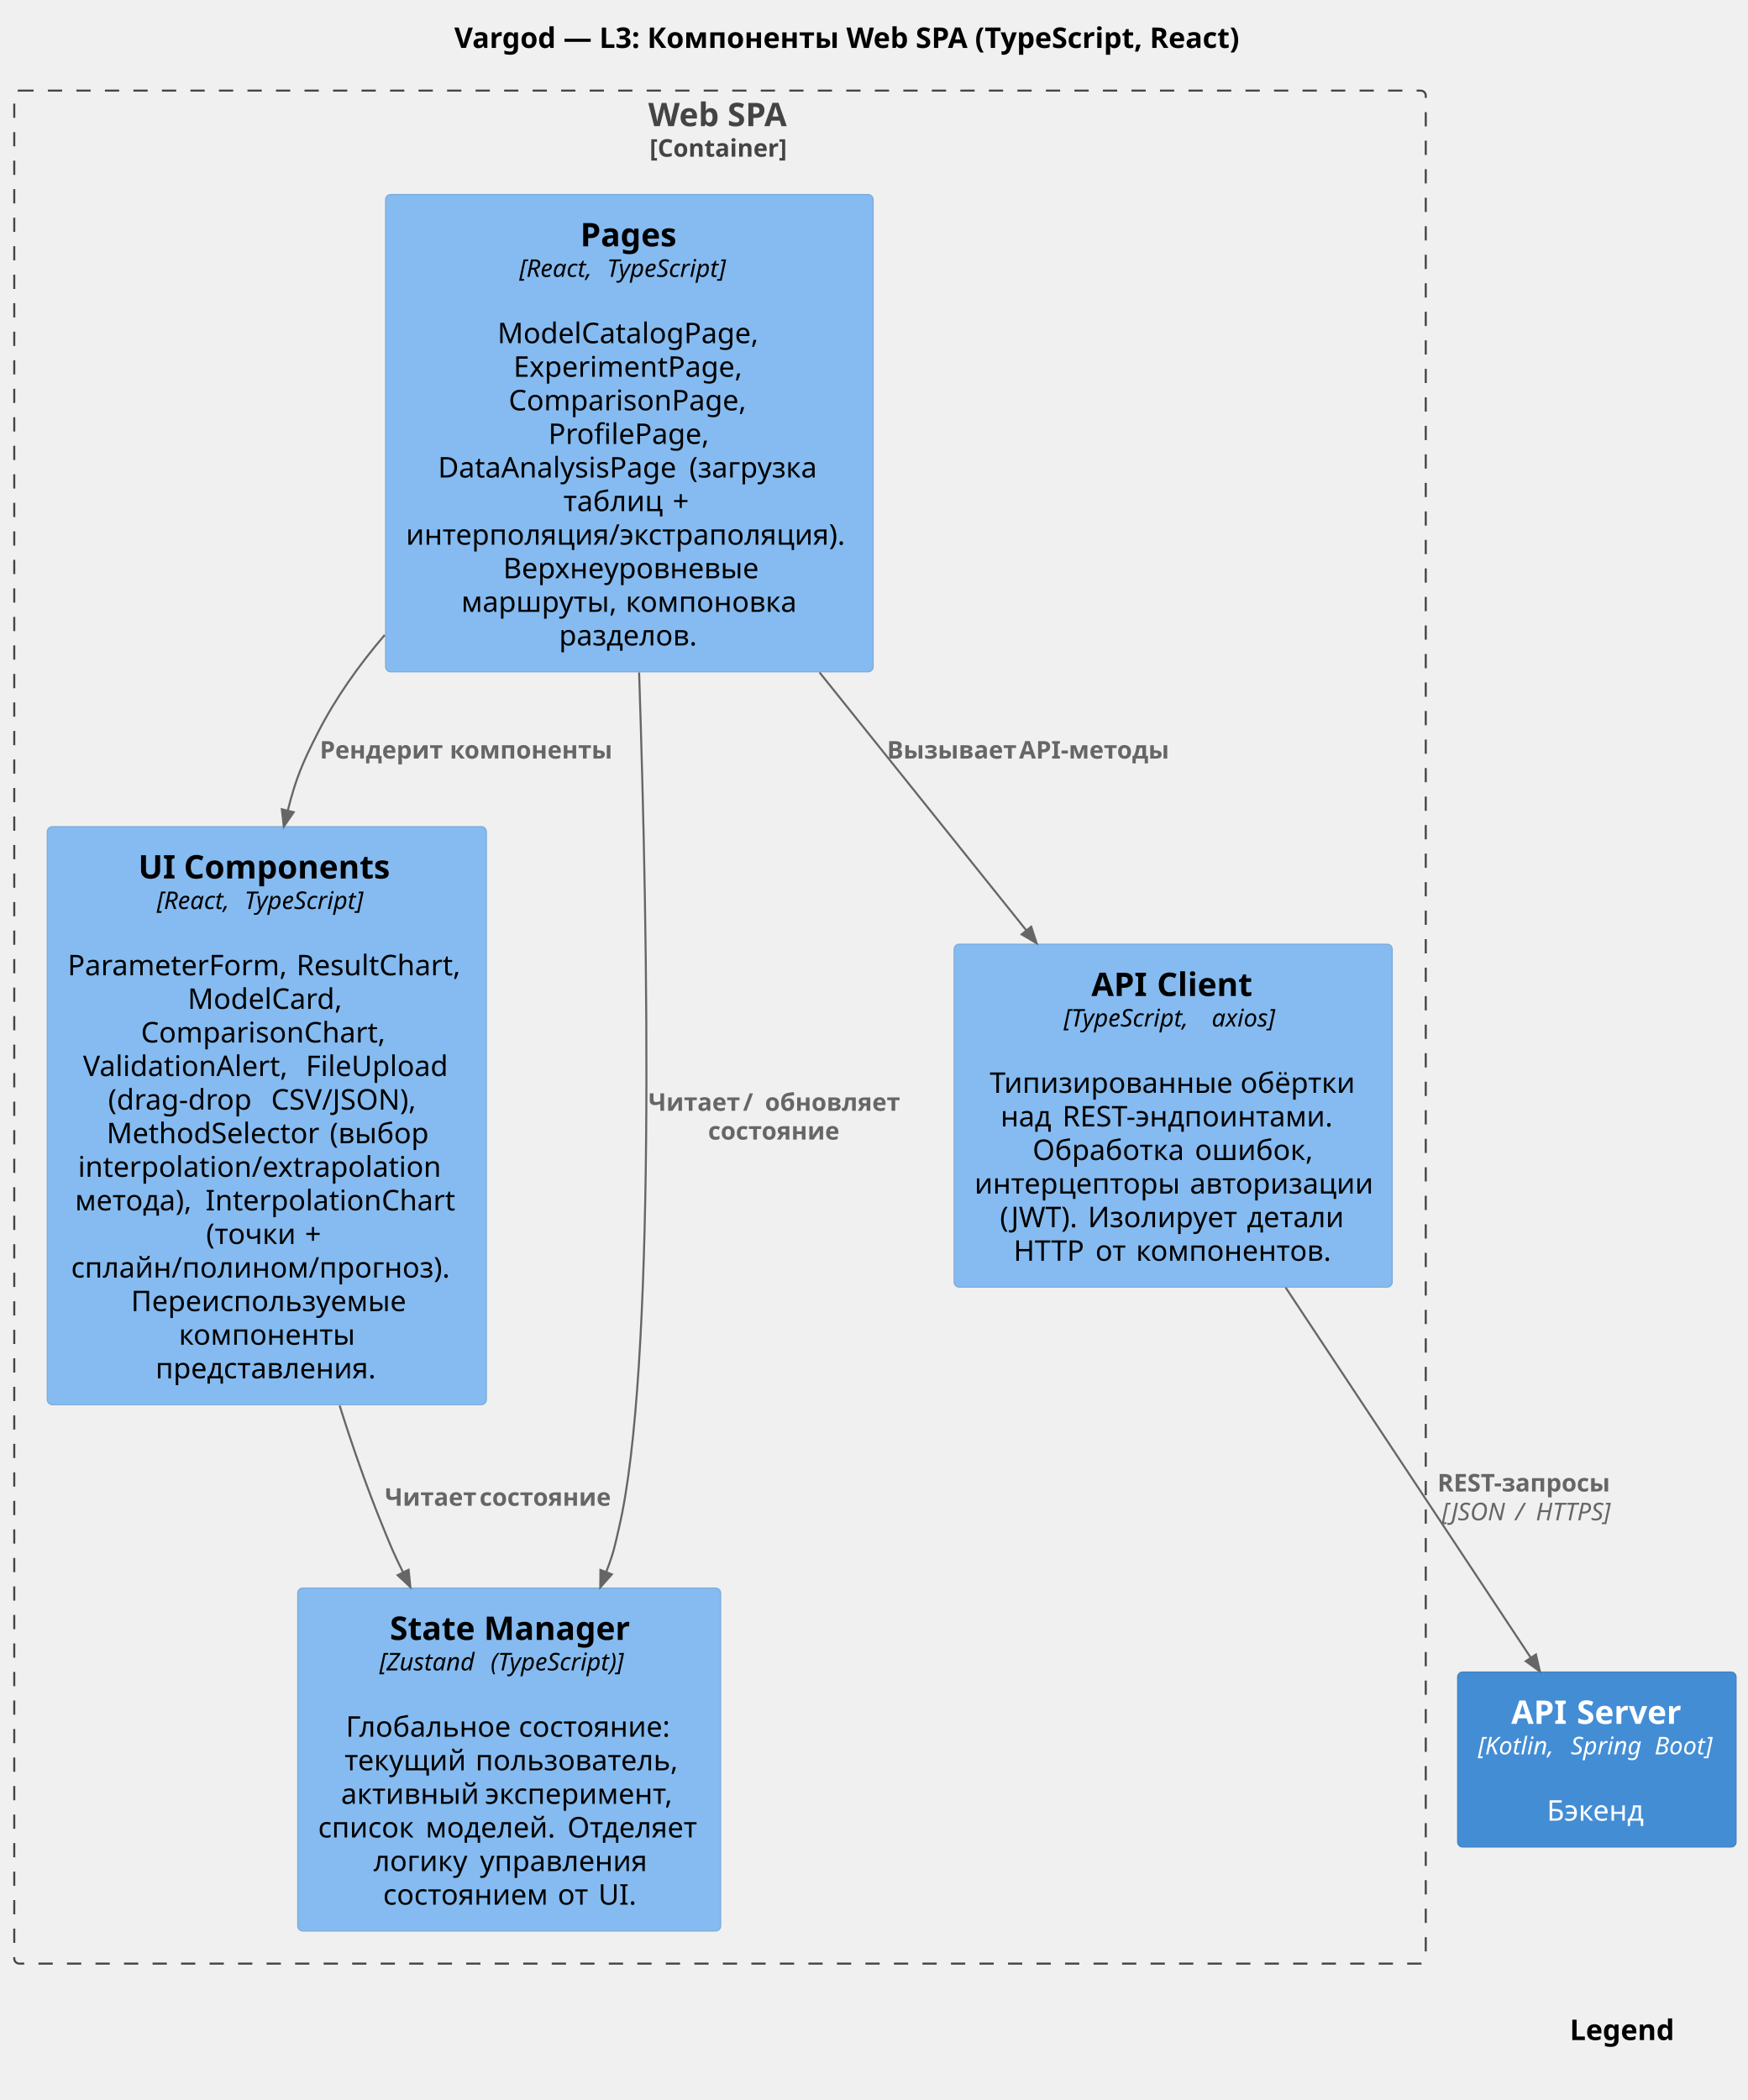
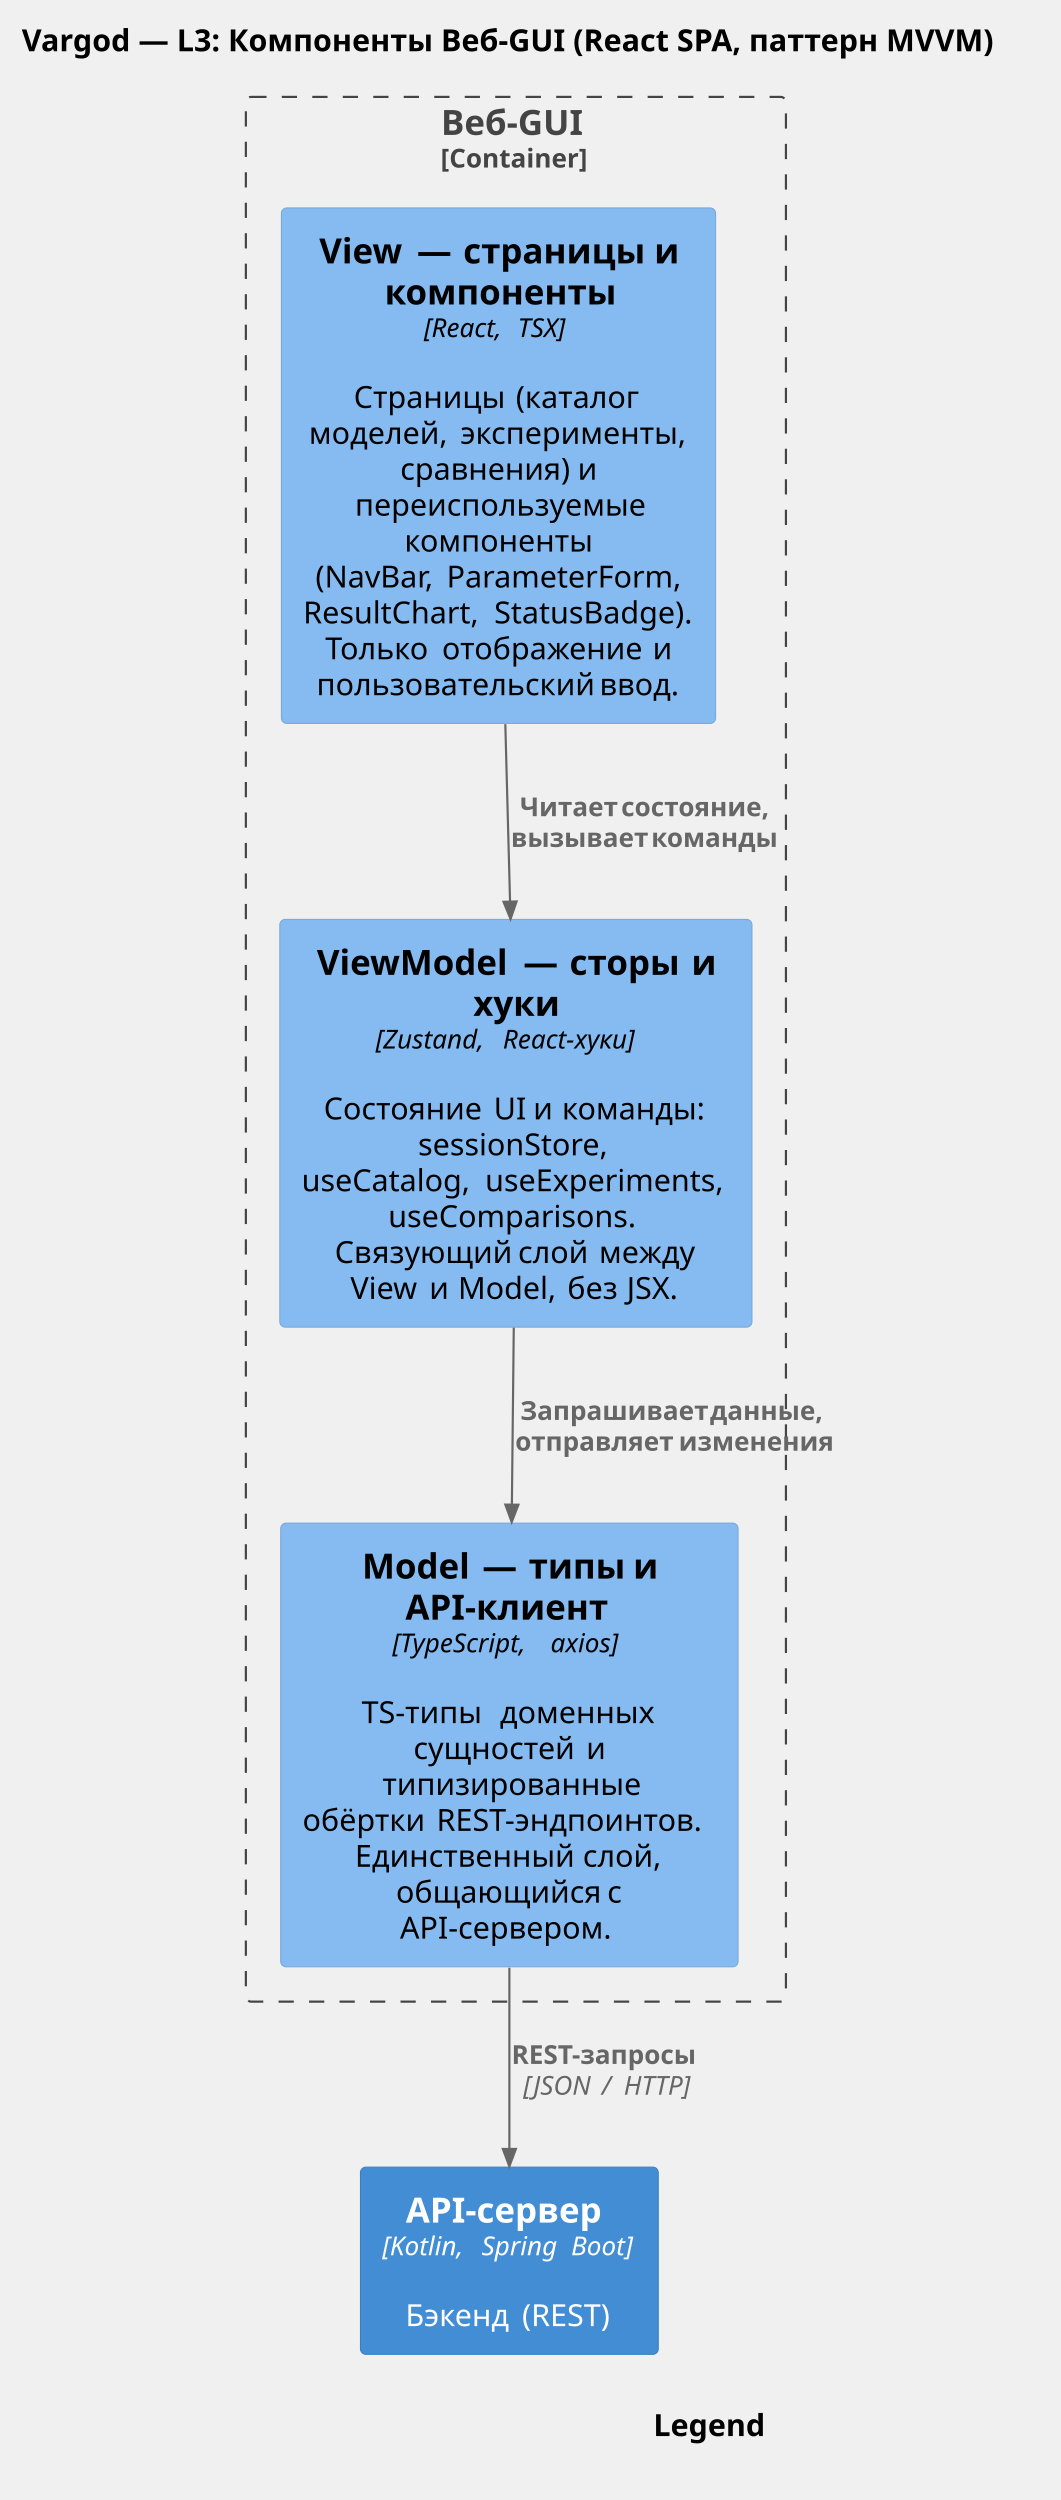
- <svg xmlns="http://www.w3.org/2000/svg" contentStyleType="text/css" data-diagram-type="DESCRIPTION" height="1031px" preserveAspectRatio="none" style="width:858px;height:1031px;background:#FFFFFF;" version="1.1" viewBox="0 0 858 1031" width="858px" zoomAndPan="magnify">
+ <svg xmlns="http://www.w3.org/2000/svg" contentStyleType="text/css" data-diagram-type="DESCRIPTION" height="1148px" preserveAspectRatio="none" style="width:487px;height:1148px;background:#FFFFFF;" version="1.1" viewBox="0 0 487 1148" width="487px" zoomAndPan="magnify">
  <defs />
  <g>
    <g class="title" data-source-line="5">
-       <text fill="#000000" font-family="sans-serif" font-size="14" font-weight="bold" lengthAdjust="spacing" textLength="398.262" x="223.049" y="23.535">Vargod — L3: Компоненты Web SPA (TypeScript, React)</text>
+       <text fill="#000000" font-family="sans-serif" font-size="14" font-weight="bold" lengthAdjust="spacing" textLength="459.594" x="10" y="23.535">Vargod — L3: Компоненты Веб-GUI (React SPA, паттерн MVVM)</text>
    </g>
    <g class="cluster" data-qualified-name="spa" data-source-line="1455" id="ent0003">
-       <rect fill="none" height="919.55" rx="2.5" ry="2.5" style="stroke:#444444;stroke-width:1;stroke-dasharray:7,7;" width="693" x="7" y="44.488" />
-       <text fill="#444444" font-family="sans-serif" font-size="16" font-weight="bold" lengthAdjust="spacing" textLength="70.445" x="318.277" y="61.957">Web SPA</text>
-       <text fill="#444444" font-family="sans-serif" font-size="12" font-weight="bold" lengthAdjust="spacing" textLength="69.176" x="318.912" y="76.934">[Container]</text>
+       <rect fill="none" height="874.67" rx="2.5" ry="2.5" style="stroke:#444444;stroke-width:1;stroke-dasharray:7,7;" width="248" x="112.902" y="44.488" />
+       <text fill="#444444" font-family="sans-serif" font-size="16" font-weight="bold" lengthAdjust="spacing" textLength="68.828" x="202.488" y="61.957">Веб-GUI</text>
+       <text fill="#444444" font-family="sans-serif" font-size="12" font-weight="bold" lengthAdjust="spacing" textLength="69.176" x="202.314" y="76.934">[Container]</text>
    </g>
-     <g class="entity" data-qualified-name="spa.pages" data-source-line="61" id="ent0004">
-       <rect fill="#85BBF0" height="234.348" rx="2.5" ry="2.5" style="stroke:#78A8D8;stroke-width:0.5;" width="239.393" x="189.3" y="95.488" />
-       <text fill="#000000" font-family="sans-serif" font-size="16" font-weight="bold" lengthAdjust="spacing" textLength="48.195" x="284.899" y="120.957">Pages</text>
-       <text fill="#000000" font-family="sans-serif" font-size="12" font-style="italic" lengthAdjust="spacing" textLength="39.234" x="254.967" y="135.934">[React,</text>
-       <text fill="#000000" font-family="sans-serif" font-size="12" font-style="italic" lengthAdjust="spacing" textLength="3.797" x="294.201" y="135.934"> </text>
-       <text fill="#000000" font-family="sans-serif" font-size="12" font-style="italic" lengthAdjust="spacing" textLength="65.027" x="297.998" y="135.934">TypeScript]</text>
-       <text fill="#000000" font-family="sans-serif" font-size="14" lengthAdjust="spacing" textLength="4.43" x="306.781" y="152"> </text>
-       <text fill="#000000" font-family="sans-serif" font-size="14" lengthAdjust="spacing" textLength="129.507" x="244.243" y="168.488">ModelCatalogPage,</text>
-       <text fill="#000000" font-family="sans-serif" font-size="14" lengthAdjust="spacing" textLength="113.784" x="252.104" y="184.977">ExperimentPage,</text>
-       <text fill="#000000" font-family="sans-serif" font-size="14" lengthAdjust="spacing" textLength="118.528" x="249.732" y="201.465">ComparisonPage,</text>
-       <text fill="#000000" font-family="sans-serif" font-size="14" lengthAdjust="spacing" textLength="79.536" x="269.228" y="217.953">ProfilePage,</text>
-       <text fill="#000000" font-family="sans-serif" font-size="14" lengthAdjust="spacing" textLength="118.945" x="215.033" y="234.441">DataAnalysisPage</text>
-       <text fill="#000000" font-family="sans-serif" font-size="14" lengthAdjust="spacing" textLength="4.43" x="333.978" y="234.441"> </text>
-       <text fill="#000000" font-family="sans-serif" font-size="14" lengthAdjust="spacing" textLength="64.552" x="338.408" y="234.441">(загрузка</text>
-       <text fill="#000000" font-family="sans-serif" font-size="14" lengthAdjust="spacing" textLength="49.185" x="276.625" y="250.93">таблиц</text>
-       <text fill="#000000" font-family="sans-serif" font-size="14" lengthAdjust="spacing" textLength="4.43" x="325.809" y="250.93"> </text>
-       <text fill="#000000" font-family="sans-serif" font-size="14" lengthAdjust="spacing" textLength="11.129" x="330.239" y="250.93">+</text>
-       <text fill="#000000" font-family="sans-serif" font-size="14" lengthAdjust="spacing" textLength="219.393" x="199.3" y="267.418">интерполяция/экстраполяция).</text>
-       <text fill="#000000" font-family="sans-serif" font-size="14" lengthAdjust="spacing" textLength="123.908" x="247.042" y="283.906">Верхнеуровневые</text>
-       <text fill="#000000" font-family="sans-serif" font-size="14" lengthAdjust="spacing" textLength="76.282" x="226.48" y="300.394">маршруты,</text>
-       <text fill="#000000" font-family="sans-serif" font-size="14" lengthAdjust="spacing" textLength="4.43" x="302.762" y="300.394"> </text>
-       <text fill="#000000" font-family="sans-serif" font-size="14" lengthAdjust="spacing" textLength="84.321" x="307.192" y="300.394">компоновка</text>
-       <text fill="#000000" font-family="sans-serif" font-size="14" lengthAdjust="spacing" textLength="69.077" x="274.458" y="316.883">разделов.</text>
+     <g class="entity" data-qualified-name="spa.view" data-source-line="61" id="ent0004">
+       <rect fill="#85BBF0" height="236.703" rx="2.5" ry="2.5" style="stroke:#78A8D8;stroke-width:0.5;" width="199.368" x="129.222" y="95.488" />
+       <text fill="#000000" font-family="sans-serif" font-size="16" font-weight="bold" lengthAdjust="spacing" textLength="39.562" x="146.594" y="120.957">View</text>
+       <text fill="#000000" font-family="sans-serif" font-size="16" font-weight="bold" lengthAdjust="spacing" textLength="5.273" x="186.156" y="120.957"> </text>
+       <text fill="#000000" font-family="sans-serif" font-size="16" font-weight="bold" lengthAdjust="spacing" textLength="16" x="191.43" y="120.957">—</text>
+       <text fill="#000000" font-family="sans-serif" font-size="16" font-weight="bold" lengthAdjust="spacing" textLength="5.273" x="207.43" y="120.957"> </text>
+       <text fill="#000000" font-family="sans-serif" font-size="16" font-weight="bold" lengthAdjust="spacing" textLength="82.445" x="212.703" y="120.957">страницы</text>
+       <text fill="#000000" font-family="sans-serif" font-size="16" font-weight="bold" lengthAdjust="spacing" textLength="5.273" x="295.149" y="120.957"> </text>
+       <text fill="#000000" font-family="sans-serif" font-size="16" font-weight="bold" lengthAdjust="spacing" textLength="10.797" x="300.422" y="120.957">и</text>
+       <text fill="#000000" font-family="sans-serif" font-size="16" font-weight="bold" lengthAdjust="spacing" textLength="104.578" x="176.617" y="139.801">компоненты</text>
+       <text fill="#000000" font-family="sans-serif" font-size="12" font-style="italic" lengthAdjust="spacing" textLength="39.234" x="194.658" y="154.777">[React,</text>
+       <text fill="#000000" font-family="sans-serif" font-size="12" font-style="italic" lengthAdjust="spacing" textLength="3.797" x="233.893" y="154.777"> </text>
+       <text fill="#000000" font-family="sans-serif" font-size="12" font-style="italic" lengthAdjust="spacing" textLength="25.465" x="237.69" y="154.777">TSX]</text>
+       <text fill="#000000" font-family="sans-serif" font-size="14" lengthAdjust="spacing" textLength="4.43" x="226.691" y="170.844"> </text>
+       <text fill="#000000" font-family="sans-serif" font-size="14" lengthAdjust="spacing" textLength="70.007" x="162.417" y="187.332">Страницы</text>
+       <text fill="#000000" font-family="sans-serif" font-size="14" lengthAdjust="spacing" textLength="4.43" x="232.423" y="187.332"> </text>
+       <text fill="#000000" font-family="sans-serif" font-size="14" lengthAdjust="spacing" textLength="58.543" x="236.853" y="187.332">(каталог</text>
+       <text fill="#000000" font-family="sans-serif" font-size="14" lengthAdjust="spacing" textLength="65.194" x="141.833" y="203.82">моделей,</text>
+       <text fill="#000000" font-family="sans-serif" font-size="14" lengthAdjust="spacing" textLength="4.43" x="207.028" y="203.82"> </text>
+       <text fill="#000000" font-family="sans-serif" font-size="14" lengthAdjust="spacing" textLength="104.522" x="211.458" y="203.82">эксперименты,</text>
+       <text fill="#000000" font-family="sans-serif" font-size="14" lengthAdjust="spacing" textLength="77.041" x="183.786" y="220.309">сравнения)</text>
+       <text fill="#000000" font-family="sans-serif" font-size="14" lengthAdjust="spacing" textLength="4.43" x="260.827" y="220.309"> </text>
+       <text fill="#000000" font-family="sans-serif" font-size="14" lengthAdjust="spacing" textLength="8.771" x="265.256" y="220.309">и</text>
+       <text fill="#000000" font-family="sans-serif" font-size="14" lengthAdjust="spacing" textLength="131.817" x="162.998" y="236.797">переиспользуемые</text>
+       <text fill="#000000" font-family="sans-serif" font-size="14" lengthAdjust="spacing" textLength="86.386" x="185.713" y="253.285">компоненты</text>
+       <text fill="#000000" font-family="sans-serif" font-size="14" lengthAdjust="spacing" textLength="55.815" x="144.834" y="269.773">(NavBar,</text>
+       <text fill="#000000" font-family="sans-serif" font-size="14" lengthAdjust="spacing" textLength="4.43" x="200.65" y="269.773"> </text>
+       <text fill="#000000" font-family="sans-serif" font-size="14" lengthAdjust="spacing" textLength="107.898" x="205.08" y="269.773">ParameterForm,</text>
+       <text fill="#000000" font-family="sans-serif" font-size="14" lengthAdjust="spacing" textLength="83.262" x="139.222" y="286.262">ResultChart,</text>
+       <text fill="#000000" font-family="sans-serif" font-size="14" lengthAdjust="spacing" textLength="4.43" x="222.484" y="286.262"> </text>
+       <text fill="#000000" font-family="sans-serif" font-size="14" lengthAdjust="spacing" textLength="91.677" x="226.914" y="286.262">StatusBadge).</text>
+       <text fill="#000000" font-family="sans-serif" font-size="14" lengthAdjust="spacing" textLength="49.144" x="149.353" y="302.75">Только</text>
+       <text fill="#000000" font-family="sans-serif" font-size="14" lengthAdjust="spacing" textLength="4.43" x="198.497" y="302.75"> </text>
+       <text fill="#000000" font-family="sans-serif" font-size="14" lengthAdjust="spacing" textLength="92.333" x="202.926" y="302.75">отображение</text>
+       <text fill="#000000" font-family="sans-serif" font-size="14" lengthAdjust="spacing" textLength="4.43" x="295.259" y="302.75"> </text>
+       <text fill="#000000" font-family="sans-serif" font-size="14" lengthAdjust="spacing" textLength="8.771" x="299.689" y="302.75">и</text>
+       <text fill="#000000" font-family="sans-serif" font-size="14" lengthAdjust="spacing" textLength="125.522" x="145.364" y="319.238">пользовательский</text>
+       <text fill="#000000" font-family="sans-serif" font-size="14" lengthAdjust="spacing" textLength="4.43" x="270.886" y="319.238"> </text>
+       <text fill="#000000" font-family="sans-serif" font-size="14" lengthAdjust="spacing" textLength="37.133" x="275.315" y="319.238">ввод.</text>
    </g>
-     <g class="entity" data-qualified-name="spa.uikit" data-source-line="61" id="ent0005">
-       <rect fill="#85BBF0" height="283.812" rx="2.5" ry="2.5" style="stroke:#78A8D8;stroke-width:0.5;" width="215.59" x="23.21" y="405.828" />
-       <text fill="#000000" font-family="sans-serif" font-size="16" font-weight="bold" lengthAdjust="spacing" textLength="17.086" x="67.888" y="431.297">UI</text>
-       <text fill="#000000" font-family="sans-serif" font-size="16" font-weight="bold" lengthAdjust="spacing" textLength="5.273" x="84.974" y="431.297"> </text>
-       <text fill="#000000" font-family="sans-serif" font-size="16" font-weight="bold" lengthAdjust="spacing" textLength="103.875" x="90.247" y="431.297">Components</text>
-       <text fill="#000000" font-family="sans-serif" font-size="12" font-style="italic" lengthAdjust="spacing" textLength="39.234" x="76.976" y="446.274">[React,</text>
-       <text fill="#000000" font-family="sans-serif" font-size="12" font-style="italic" lengthAdjust="spacing" textLength="3.797" x="116.21" y="446.274"> </text>
-       <text fill="#000000" font-family="sans-serif" font-size="12" font-style="italic" lengthAdjust="spacing" textLength="65.027" x="120.007" y="446.274">TypeScript]</text>
-       <text fill="#000000" font-family="sans-serif" font-size="14" lengthAdjust="spacing" textLength="4.43" x="128.79" y="462.34"> </text>
-       <text fill="#000000" font-family="sans-serif" font-size="14" lengthAdjust="spacing" textLength="107.898" x="33.21" y="478.828">ParameterForm,</text>
-       <text fill="#000000" font-family="sans-serif" font-size="14" lengthAdjust="spacing" textLength="4.43" x="141.108" y="478.828"> </text>
-       <text fill="#000000" font-family="sans-serif" font-size="14" lengthAdjust="spacing" textLength="83.262" x="145.538" y="478.828">ResultChart,</text>
-       <text fill="#000000" font-family="sans-serif" font-size="14" lengthAdjust="spacing" textLength="77.704" x="92.153" y="495.317">ModelCard,</text>
-       <text fill="#000000" font-family="sans-serif" font-size="14" lengthAdjust="spacing" textLength="123.601" x="69.205" y="511.805">ComparisonChart,</text>
-       <text fill="#000000" font-family="sans-serif" font-size="14" lengthAdjust="spacing" textLength="104.993" x="40.743" y="528.293">ValidationAlert,</text>
-       <text fill="#000000" font-family="sans-serif" font-size="14" lengthAdjust="spacing" textLength="4.43" x="145.736" y="528.293"> </text>
-       <text fill="#000000" font-family="sans-serif" font-size="14" lengthAdjust="spacing" textLength="71.101" x="150.166" y="528.293">FileUpload</text>
-       <text fill="#000000" font-family="sans-serif" font-size="14" lengthAdjust="spacing" textLength="75.606" x="53.079" y="544.781">(drag-drop</text>
-       <text fill="#000000" font-family="sans-serif" font-size="14" lengthAdjust="spacing" textLength="4.43" x="128.684" y="544.781"> </text>
-       <text fill="#000000" font-family="sans-serif" font-size="14" lengthAdjust="spacing" textLength="75.817" x="133.114" y="544.781">CSV/JSON),</text>
-       <text fill="#000000" font-family="sans-serif" font-size="14" lengthAdjust="spacing" textLength="105.116" x="52.34" y="561.27">MethodSelector</text>
-       <text fill="#000000" font-family="sans-serif" font-size="14" lengthAdjust="spacing" textLength="4.43" x="157.457" y="561.27"> </text>
-       <text fill="#000000" font-family="sans-serif" font-size="14" lengthAdjust="spacing" textLength="47.783" x="161.886" y="561.27">(выбор</text>
-       <text fill="#000000" font-family="sans-serif" font-size="14" lengthAdjust="spacing" textLength="185.445" x="38.282" y="577.758">interpolation/extrapolation</text>
-       <text fill="#000000" font-family="sans-serif" font-size="14" lengthAdjust="spacing" textLength="59.602" x="36.83" y="594.246">метода),</text>
-       <text fill="#000000" font-family="sans-serif" font-size="14" lengthAdjust="spacing" textLength="4.43" x="96.432" y="594.246"> </text>
-       <text fill="#000000" font-family="sans-serif" font-size="14" lengthAdjust="spacing" textLength="124.318" x="100.862" y="594.246">InterpolationChart</text>
-       <text fill="#000000" font-family="sans-serif" font-size="14" lengthAdjust="spacing" textLength="44.044" x="101.204" y="610.735">(точки</text>
-       <text fill="#000000" font-family="sans-serif" font-size="14" lengthAdjust="spacing" textLength="4.43" x="145.248" y="610.735"> </text>
-       <text fill="#000000" font-family="sans-serif" font-size="14" lengthAdjust="spacing" textLength="11.129" x="149.677" y="610.735">+</text>
-       <text fill="#000000" font-family="sans-serif" font-size="14" lengthAdjust="spacing" textLength="192.199" x="34.905" y="627.223">сплайн/полином/прогноз).</text>
-       <text fill="#000000" font-family="sans-serif" font-size="14" lengthAdjust="spacing" textLength="133.342" x="64.334" y="643.711">Переиспользуемые</text>
-       <text fill="#000000" font-family="sans-serif" font-size="14" lengthAdjust="spacing" textLength="86.386" x="87.812" y="660.199">компоненты</text>
-       <text fill="#000000" font-family="sans-serif" font-size="14" lengthAdjust="spacing" textLength="109.266" x="76.372" y="676.688">представления.</text>
+     <g class="entity" data-qualified-name="spa.viewmodel" data-source-line="61" id="ent0005">
+       <rect fill="#85BBF0" height="187.238" rx="2.5" ry="2.5" style="stroke:#78A8D8;stroke-width:0.5;" width="216.793" x="128.502" y="422.188" />
+       <text fill="#000000" font-family="sans-serif" font-size="16" font-weight="bold" lengthAdjust="spacing" textLength="89.484" x="145.508" y="447.657">ViewModel</text>
+       <text fill="#000000" font-family="sans-serif" font-size="16" font-weight="bold" lengthAdjust="spacing" textLength="5.273" x="234.992" y="447.657"> </text>
+       <text fill="#000000" font-family="sans-serif" font-size="16" font-weight="bold" lengthAdjust="spacing" textLength="16" x="240.266" y="447.657">—</text>
+       <text fill="#000000" font-family="sans-serif" font-size="16" font-weight="bold" lengthAdjust="spacing" textLength="5.273" x="256.266" y="447.657"> </text>
+       <text fill="#000000" font-family="sans-serif" font-size="16" font-weight="bold" lengthAdjust="spacing" textLength="50.68" x="261.539" y="447.657">сторы</text>
+       <text fill="#000000" font-family="sans-serif" font-size="16" font-weight="bold" lengthAdjust="spacing" textLength="5.273" x="312.219" y="447.657"> </text>
+       <text fill="#000000" font-family="sans-serif" font-size="16" font-weight="bold" lengthAdjust="spacing" textLength="10.797" x="317.492" y="447.657">и</text>
+       <text fill="#000000" font-family="sans-serif" font-size="16" font-weight="bold" lengthAdjust="spacing" textLength="39.18" x="217.309" y="466.501">хуки</text>
+       <text fill="#000000" font-family="sans-serif" font-size="12" font-style="italic" lengthAdjust="spacing" textLength="54.633" x="172.475" y="481.477">[Zustand,</text>
+       <text fill="#000000" font-family="sans-serif" font-size="12" font-style="italic" lengthAdjust="spacing" textLength="3.797" x="227.108" y="481.477"> </text>
+       <text fill="#000000" font-family="sans-serif" font-size="12" font-style="italic" lengthAdjust="spacing" textLength="70.418" x="230.905" y="481.477">React-хуки]</text>
+       <text fill="#000000" font-family="sans-serif" font-size="14" lengthAdjust="spacing" textLength="4.43" x="234.684" y="497.544"> </text>
+       <text fill="#000000" font-family="sans-serif" font-size="14" lengthAdjust="spacing" textLength="73.63" x="148.64" y="514.032">Состояние</text>
+       <text fill="#000000" font-family="sans-serif" font-size="14" lengthAdjust="spacing" textLength="4.43" x="222.27" y="514.032"> </text>
+       <text fill="#000000" font-family="sans-serif" font-size="14" lengthAdjust="spacing" textLength="13.733" x="226.7" y="514.032">UI</text>
+       <text fill="#000000" font-family="sans-serif" font-size="14" lengthAdjust="spacing" textLength="4.43" x="240.433" y="514.032"> </text>
+       <text fill="#000000" font-family="sans-serif" font-size="14" lengthAdjust="spacing" textLength="8.771" x="244.863" y="514.032">и</text>
+       <text fill="#000000" font-family="sans-serif" font-size="14" lengthAdjust="spacing" textLength="4.43" x="253.633" y="514.032"> </text>
+       <text fill="#000000" font-family="sans-serif" font-size="14" lengthAdjust="spacing" textLength="67.095" x="258.063" y="514.032">команды:</text>
+       <text fill="#000000" font-family="sans-serif" font-size="14" lengthAdjust="spacing" textLength="89.879" x="191.959" y="530.52">sessionStore,</text>
+       <text fill="#000000" font-family="sans-serif" font-size="14" lengthAdjust="spacing" textLength="79.816" x="138.502" y="547.009">useCatalog,</text>
+       <text fill="#000000" font-family="sans-serif" font-size="14" lengthAdjust="spacing" textLength="4.43" x="218.319" y="547.009"> </text>
+       <text fill="#000000" font-family="sans-serif" font-size="14" lengthAdjust="spacing" textLength="112.547" x="222.748" y="547.009">useExperiments,</text>
+       <text fill="#000000" font-family="sans-serif" font-size="14" lengthAdjust="spacing" textLength="117.291" x="178.253" y="563.497">useComparisons.</text>
+       <text fill="#000000" font-family="sans-serif" font-size="14" lengthAdjust="spacing" textLength="79.728" x="153.702" y="579.985">Связующий</text>
+       <text fill="#000000" font-family="sans-serif" font-size="14" lengthAdjust="spacing" textLength="4.43" x="233.429" y="579.985"> </text>
+       <text fill="#000000" font-family="sans-serif" font-size="14" lengthAdjust="spacing" textLength="32.765" x="237.859" y="579.985">слой</text>
+       <text fill="#000000" font-family="sans-serif" font-size="14" lengthAdjust="spacing" textLength="4.43" x="270.624" y="579.985"> </text>
+       <text fill="#000000" font-family="sans-serif" font-size="14" lengthAdjust="spacing" textLength="45.042" x="275.053" y="579.985">между</text>
+       <text fill="#000000" font-family="sans-serif" font-size="14" lengthAdjust="spacing" textLength="31.787" x="160.907" y="596.473">View</text>
+       <text fill="#000000" font-family="sans-serif" font-size="14" lengthAdjust="spacing" textLength="4.43" x="192.694" y="596.473"> </text>
+       <text fill="#000000" font-family="sans-serif" font-size="14" lengthAdjust="spacing" textLength="8.771" x="197.124" y="596.473">и</text>
+       <text fill="#000000" font-family="sans-serif" font-size="14" lengthAdjust="spacing" textLength="4.43" x="205.894" y="596.473"> </text>
+       <text fill="#000000" font-family="sans-serif" font-size="14" lengthAdjust="spacing" textLength="45.746" x="210.324" y="596.473">Model,</text>
+       <text fill="#000000" font-family="sans-serif" font-size="14" lengthAdjust="spacing" textLength="4.43" x="256.07" y="596.473"> </text>
+       <text fill="#000000" font-family="sans-serif" font-size="14" lengthAdjust="spacing" textLength="22.873" x="260.5" y="596.473">без</text>
+       <text fill="#000000" font-family="sans-serif" font-size="14" lengthAdjust="spacing" textLength="4.43" x="283.373" y="596.473"> </text>
+       <text fill="#000000" font-family="sans-serif" font-size="14" lengthAdjust="spacing" textLength="25.088" x="287.803" y="596.473">JSX.</text>
    </g>
-     <g class="entity" data-qualified-name="spa.state" data-source-line="61" id="ent0006">
-       <rect fill="#85BBF0" height="168.394" rx="2.5" ry="2.5" style="stroke:#78A8D8;stroke-width:0.5;" width="207.66" x="146.17" y="779.648" />
-       <text fill="#000000" font-family="sans-serif" font-size="16" font-weight="bold" lengthAdjust="spacing" textLength="40.891" x="191.395" y="805.117">State</text>
-       <text fill="#000000" font-family="sans-serif" font-size="16" font-weight="bold" lengthAdjust="spacing" textLength="5.273" x="232.285" y="805.117"> </text>
-       <text fill="#000000" font-family="sans-serif" font-size="16" font-weight="bold" lengthAdjust="spacing" textLength="71.047" x="237.559" y="805.117">Manager</text>
-       <text fill="#000000" font-family="sans-serif" font-size="12" font-style="italic" lengthAdjust="spacing" textLength="50.836" x="186.268" y="820.094">[Zustand</text>
-       <text fill="#000000" font-family="sans-serif" font-size="12" font-style="italic" lengthAdjust="spacing" textLength="3.797" x="237.104" y="820.094"> </text>
-       <text fill="#000000" font-family="sans-serif" font-size="12" font-style="italic" lengthAdjust="spacing" textLength="72.832" x="240.9" y="820.094">(TypeScript)]</text>
-       <text fill="#000000" font-family="sans-serif" font-size="14" lengthAdjust="spacing" textLength="4.43" x="247.785" y="836.16"> </text>
-       <text fill="#000000" font-family="sans-serif" font-size="14" lengthAdjust="spacing" textLength="80.425" x="169.801" y="852.648">Глобальное</text>
-       <text fill="#000000" font-family="sans-serif" font-size="14" lengthAdjust="spacing" textLength="4.43" x="250.226" y="852.648"> </text>
-       <text fill="#000000" font-family="sans-serif" font-size="14" lengthAdjust="spacing" textLength="75.544" x="254.655" y="852.648">состояние:</text>
-       <text fill="#000000" font-family="sans-serif" font-size="14" lengthAdjust="spacing" textLength="59.842" x="169.179" y="869.137">текущий</text>
-       <text fill="#000000" font-family="sans-serif" font-size="14" lengthAdjust="spacing" textLength="4.43" x="229.021" y="869.137"> </text>
-       <text fill="#000000" font-family="sans-serif" font-size="14" lengthAdjust="spacing" textLength="97.371" x="233.45" y="869.137">пользователь,</text>
-       <text fill="#000000" font-family="sans-serif" font-size="14" lengthAdjust="spacing" textLength="66.302" x="167.436" y="885.625">активный</text>
-       <text fill="#000000" font-family="sans-serif" font-size="14" lengthAdjust="spacing" textLength="4.43" x="233.737" y="885.625"> </text>
-       <text fill="#000000" font-family="sans-serif" font-size="14" lengthAdjust="spacing" textLength="94.397" x="238.167" y="885.625">эксперимент,</text>
-       <text fill="#000000" font-family="sans-serif" font-size="14" lengthAdjust="spacing" textLength="48.351" x="156.17" y="902.113">список</text>
-       <text fill="#000000" font-family="sans-serif" font-size="14" lengthAdjust="spacing" textLength="4.43" x="204.521" y="902.113"> </text>
-       <text fill="#000000" font-family="sans-serif" font-size="14" lengthAdjust="spacing" textLength="65.194" x="208.95" y="902.113">моделей.</text>
-       <text fill="#000000" font-family="sans-serif" font-size="14" lengthAdjust="spacing" textLength="4.43" x="274.145" y="902.113"> </text>
-       <text fill="#000000" font-family="sans-serif" font-size="14" lengthAdjust="spacing" textLength="65.256" x="278.574" y="902.113">Отделяет</text>
-       <text fill="#000000" font-family="sans-serif" font-size="14" lengthAdjust="spacing" textLength="47.865" x="183.339" y="918.601">логику</text>
-       <text fill="#000000" font-family="sans-serif" font-size="14" lengthAdjust="spacing" textLength="4.43" x="231.205" y="918.601"> </text>
-       <text fill="#000000" font-family="sans-serif" font-size="14" lengthAdjust="spacing" textLength="81.026" x="235.634" y="918.601">управления</text>
-       <text fill="#000000" font-family="sans-serif" font-size="14" lengthAdjust="spacing" textLength="81.279" x="188.09" y="935.09">состоянием</text>
-       <text fill="#000000" font-family="sans-serif" font-size="14" lengthAdjust="spacing" textLength="4.43" x="269.37" y="935.09"> </text>
-       <text fill="#000000" font-family="sans-serif" font-size="14" lengthAdjust="spacing" textLength="15.518" x="273.799" y="935.09">от</text>
-       <text fill="#000000" font-family="sans-serif" font-size="14" lengthAdjust="spacing" textLength="4.43" x="289.317" y="935.09"> </text>
-       <text fill="#000000" font-family="sans-serif" font-size="14" lengthAdjust="spacing" textLength="18.163" x="293.747" y="935.09">UI.</text>
-     </g>
-     <g class="entity" data-qualified-name="spa.apiclient" data-source-line="61" id="ent0007">
-       <rect fill="#85BBF0" height="168.394" rx="2.5" ry="2.5" style="stroke:#78A8D8;stroke-width:0.5;" width="215.091" x="468.45" y="463.538" />
-       <text fill="#000000" font-family="sans-serif" font-size="16" font-weight="bold" lengthAdjust="spacing" textLength="26.898" x="535.823" y="489.007">API</text>
-       <text fill="#000000" font-family="sans-serif" font-size="16" font-weight="bold" lengthAdjust="spacing" textLength="5.273" x="562.722" y="489.007"> </text>
-       <text fill="#000000" font-family="sans-serif" font-size="16" font-weight="bold" lengthAdjust="spacing" textLength="48.172" x="567.995" y="489.007">Client</text>
-       <text fill="#000000" font-family="sans-serif" font-size="12" font-style="italic" lengthAdjust="spacing" textLength="68.824" x="522.262" y="503.984">[TypeScript,</text>
-       <text fill="#000000" font-family="sans-serif" font-size="12" font-style="italic" lengthAdjust="spacing" textLength="3.797" x="591.086" y="503.984"> </text>
-       <text fill="#000000" font-family="sans-serif" font-size="12" font-style="italic" lengthAdjust="spacing" textLength="34.846" x="594.883" y="503.984">axios]</text>
-       <text fill="#000000" font-family="sans-serif" font-size="14" lengthAdjust="spacing" textLength="4.43" x="573.781" y="520.05"> </text>
-       <text fill="#000000" font-family="sans-serif" font-size="14" lengthAdjust="spacing" textLength="118.617" x="485.915" y="536.538">Типизированные</text>
-       <text fill="#000000" font-family="sans-serif" font-size="14" lengthAdjust="spacing" textLength="4.43" x="604.532" y="536.538"> </text>
-       <text fill="#000000" font-family="sans-serif" font-size="14" lengthAdjust="spacing" textLength="57.114" x="608.962" y="536.538">обёртки</text>
-       <text fill="#000000" font-family="sans-serif" font-size="14" lengthAdjust="spacing" textLength="25.908" x="491.247" y="553.027">над</text>
-       <text fill="#000000" font-family="sans-serif" font-size="14" lengthAdjust="spacing" textLength="4.43" x="517.155" y="553.027"> </text>
-       <text fill="#000000" font-family="sans-serif" font-size="14" lengthAdjust="spacing" textLength="139.159" x="521.585" y="553.027">REST-эндпоинтами.</text>
-       <text fill="#000000" font-family="sans-serif" font-size="14" lengthAdjust="spacing" textLength="75.23" x="506.956" y="569.515">Обработка</text>
-       <text fill="#000000" font-family="sans-serif" font-size="14" lengthAdjust="spacing" textLength="4.43" x="582.185" y="569.515"> </text>
-       <text fill="#000000" font-family="sans-serif" font-size="14" lengthAdjust="spacing" textLength="58.42" x="586.615" y="569.515">ошибок,</text>
-       <text fill="#000000" font-family="sans-serif" font-size="14" lengthAdjust="spacing" textLength="101.288" x="478.45" y="586.003">интерцепторы</text>
-       <text fill="#000000" font-family="sans-serif" font-size="14" lengthAdjust="spacing" textLength="4.43" x="579.738" y="586.003"> </text>
-       <text fill="#000000" font-family="sans-serif" font-size="14" lengthAdjust="spacing" textLength="89.373" x="584.168" y="586.003">авторизации</text>
-       <text fill="#000000" font-family="sans-serif" font-size="14" lengthAdjust="spacing" textLength="38.719" x="490.929" y="602.491">(JWT).</text>
-       <text fill="#000000" font-family="sans-serif" font-size="14" lengthAdjust="spacing" textLength="4.43" x="529.648" y="602.491"> </text>
-       <text fill="#000000" font-family="sans-serif" font-size="14" lengthAdjust="spacing" textLength="73.705" x="534.077" y="602.491">Изолирует</text>
-       <text fill="#000000" font-family="sans-serif" font-size="14" lengthAdjust="spacing" textLength="4.43" x="607.783" y="602.491"> </text>
-       <text fill="#000000" font-family="sans-serif" font-size="14" lengthAdjust="spacing" textLength="48.85" x="612.212" y="602.491">детали</text>
-       <text fill="#000000" font-family="sans-serif" font-size="14" lengthAdjust="spacing" textLength="35.731" x="497.621" y="618.98">HTTP</text>
-       <text fill="#000000" font-family="sans-serif" font-size="14" lengthAdjust="spacing" textLength="4.43" x="533.353" y="618.98"> </text>
-       <text fill="#000000" font-family="sans-serif" font-size="14" lengthAdjust="spacing" textLength="15.518" x="537.783" y="618.98">от</text>
-       <text fill="#000000" font-family="sans-serif" font-size="14" lengthAdjust="spacing" textLength="4.43" x="553.3" y="618.98"> </text>
-       <text fill="#000000" font-family="sans-serif" font-size="14" lengthAdjust="spacing" textLength="96.64" x="557.73" y="618.98">компонентов.</text>
+     <g class="entity" data-qualified-name="spa.model" data-source-line="61" id="ent0006">
+       <rect fill="#85BBF0" height="203.727" rx="2.5" ry="2.5" style="stroke:#78A8D8;stroke-width:0.5;" width="209.984" x="128.912" y="699.428" />
+       <text fill="#000000" font-family="sans-serif" font-size="16" font-weight="bold" lengthAdjust="spacing" textLength="49.922" x="166.264" y="724.897">Model</text>
+       <text fill="#000000" font-family="sans-serif" font-size="16" font-weight="bold" lengthAdjust="spacing" textLength="5.273" x="216.186" y="724.897"> </text>
+       <text fill="#000000" font-family="sans-serif" font-size="16" font-weight="bold" lengthAdjust="spacing" textLength="16" x="221.459" y="724.897">—</text>
+       <text fill="#000000" font-family="sans-serif" font-size="16" font-weight="bold" lengthAdjust="spacing" textLength="5.273" x="237.459" y="724.897"> </text>
+       <text fill="#000000" font-family="sans-serif" font-size="16" font-weight="bold" lengthAdjust="spacing" textLength="42.742" x="242.732" y="724.897">типы</text>
+       <text fill="#000000" font-family="sans-serif" font-size="16" font-weight="bold" lengthAdjust="spacing" textLength="5.273" x="285.475" y="724.897"> </text>
+       <text fill="#000000" font-family="sans-serif" font-size="16" font-weight="bold" lengthAdjust="spacing" textLength="10.797" x="290.748" y="724.897">и</text>
+       <text fill="#000000" font-family="sans-serif" font-size="16" font-weight="bold" lengthAdjust="spacing" textLength="95.508" x="186.15" y="743.741">API-клиент</text>
+       <text fill="#000000" font-family="sans-serif" font-size="12" font-style="italic" lengthAdjust="spacing" textLength="68.824" x="180.171" y="758.717">[TypeScript,</text>
+       <text fill="#000000" font-family="sans-serif" font-size="12" font-style="italic" lengthAdjust="spacing" textLength="3.797" x="248.995" y="758.717"> </text>
+       <text fill="#000000" font-family="sans-serif" font-size="12" font-style="italic" lengthAdjust="spacing" textLength="34.846" x="252.792" y="758.717">axios]</text>
+       <text fill="#000000" font-family="sans-serif" font-size="14" lengthAdjust="spacing" textLength="4.43" x="231.69" y="774.784"> </text>
+       <text fill="#000000" font-family="sans-serif" font-size="14" lengthAdjust="spacing" textLength="59.076" x="166.041" y="791.272">TS-типы</text>
+       <text fill="#000000" font-family="sans-serif" font-size="14" lengthAdjust="spacing" textLength="4.43" x="225.117" y="791.272"> </text>
+       <text fill="#000000" font-family="sans-serif" font-size="14" lengthAdjust="spacing" textLength="72.222" x="229.547" y="791.272">доменных</text>
+       <text fill="#000000" font-family="sans-serif" font-size="14" lengthAdjust="spacing" textLength="74.915" x="189.847" y="807.76">сущностей</text>
+       <text fill="#000000" font-family="sans-serif" font-size="14" lengthAdjust="spacing" textLength="4.43" x="264.762" y="807.76"> </text>
+       <text fill="#000000" font-family="sans-serif" font-size="14" lengthAdjust="spacing" textLength="8.771" x="269.192" y="807.76">и</text>
+       <text fill="#000000" font-family="sans-serif" font-size="14" lengthAdjust="spacing" textLength="116.683" x="175.563" y="824.249">типизированные</text>
+       <text fill="#000000" font-family="sans-serif" font-size="14" lengthAdjust="spacing" textLength="57.114" x="138.912" y="840.737">обёртки</text>
+       <text fill="#000000" font-family="sans-serif" font-size="14" lengthAdjust="spacing" textLength="4.43" x="196.026" y="840.737"> </text>
+       <text fill="#000000" font-family="sans-serif" font-size="14" lengthAdjust="spacing" textLength="128.44" x="200.456" y="840.737">REST-эндпоинтов.</text>
+       <text fill="#000000" font-family="sans-serif" font-size="14" lengthAdjust="spacing" textLength="100.208" x="162.988" y="857.225">Единственный</text>
+       <text fill="#000000" font-family="sans-serif" font-size="14" lengthAdjust="spacing" textLength="4.43" x="263.196" y="857.225"> </text>
+       <text fill="#000000" font-family="sans-serif" font-size="14" lengthAdjust="spacing" textLength="37.194" x="267.626" y="857.225">слой,</text>
+       <text fill="#000000" font-family="sans-serif" font-size="14" lengthAdjust="spacing" textLength="92.559" x="181.825" y="873.713">общающийся</text>
+       <text fill="#000000" font-family="sans-serif" font-size="14" lengthAdjust="spacing" textLength="4.43" x="274.383" y="873.713"> </text>
+       <text fill="#000000" font-family="sans-serif" font-size="14" lengthAdjust="spacing" textLength="7.171" x="278.813" y="873.713">с</text>
+       <text fill="#000000" font-family="sans-serif" font-size="14" lengthAdjust="spacing" textLength="100.468" x="183.671" y="890.202">API-сервером.</text>
    </g>
    <g class="entity" data-qualified-name="api" data-source-line="68" id="ent0002">
-       <rect fill="#438DD5" height="85.953" rx="2.5" ry="2.5" style="stroke:#3C7FC0;stroke-width:0.5;" width="136.731" x="715.63" y="820.868" />
-       <text fill="#FFFFFF" font-family="sans-serif" font-size="16" font-weight="bold" lengthAdjust="spacing" textLength="26.898" x="741.944" y="846.337">API</text>
-       <text fill="#FFFFFF" font-family="sans-serif" font-size="16" font-weight="bold" lengthAdjust="spacing" textLength="5.273" x="768.843" y="846.337"> </text>
-       <text fill="#FFFFFF" font-family="sans-serif" font-size="16" font-weight="bold" lengthAdjust="spacing" textLength="51.93" x="774.116" y="846.337">Server</text>
-       <text fill="#FFFFFF" font-family="sans-serif" font-size="12" font-style="italic" lengthAdjust="spacing" textLength="41.777" x="725.63" y="861.314">[Kotlin,</text>
-       <text fill="#FFFFFF" font-family="sans-serif" font-size="12" font-style="italic" lengthAdjust="spacing" textLength="3.797" x="767.407" y="861.314"> </text>
-       <text fill="#FFFFFF" font-family="sans-serif" font-size="12" font-style="italic" lengthAdjust="spacing" textLength="37.324" x="771.204" y="861.314">Spring</text>
-       <text fill="#FFFFFF" font-family="sans-serif" font-size="12" font-style="italic" lengthAdjust="spacing" textLength="3.797" x="808.528" y="861.314"> </text>
-       <text fill="#FFFFFF" font-family="sans-serif" font-size="12" font-style="italic" lengthAdjust="spacing" textLength="30.035" x="812.325" y="861.314">Boot]</text>
-       <text fill="#FFFFFF" font-family="sans-serif" font-size="14" lengthAdjust="spacing" textLength="4.43" x="781.78" y="877.38"> </text>
-       <text fill="#FFFFFF" font-family="sans-serif" font-size="14" lengthAdjust="spacing" textLength="49.109" x="759.441" y="893.868">Бэкенд</text>
+       <rect fill="#438DD5" height="85.953" rx="2.5" ry="2.5" style="stroke:#3C7FC0;stroke-width:0.5;" width="136.731" x="165.532" y="995.158" />
+       <text fill="#FFFFFF" font-family="sans-serif" font-size="16" font-weight="bold" lengthAdjust="spacing" textLength="95.094" x="186.351" y="1020.627">API-сервер</text>
+       <text fill="#FFFFFF" font-family="sans-serif" font-size="12" font-style="italic" lengthAdjust="spacing" textLength="41.777" x="175.532" y="1035.604">[Kotlin,</text>
+       <text fill="#FFFFFF" font-family="sans-serif" font-size="12" font-style="italic" lengthAdjust="spacing" textLength="3.797" x="217.31" y="1035.604"> </text>
+       <text fill="#FFFFFF" font-family="sans-serif" font-size="12" font-style="italic" lengthAdjust="spacing" textLength="37.324" x="221.106" y="1035.604">Spring</text>
+       <text fill="#FFFFFF" font-family="sans-serif" font-size="12" font-style="italic" lengthAdjust="spacing" textLength="3.797" x="258.431" y="1035.604"> </text>
+       <text fill="#FFFFFF" font-family="sans-serif" font-size="12" font-style="italic" lengthAdjust="spacing" textLength="30.035" x="262.228" y="1035.604">Boot]</text>
+       <text fill="#FFFFFF" font-family="sans-serif" font-size="14" lengthAdjust="spacing" textLength="4.43" x="231.683" y="1051.67"> </text>
+       <text fill="#FFFFFF" font-family="sans-serif" font-size="14" lengthAdjust="spacing" textLength="49.109" x="186.159" y="1068.158">Бэкенд</text>
+       <text fill="#FFFFFF" font-family="sans-serif" font-size="14" lengthAdjust="spacing" textLength="4.43" x="235.268" y="1068.158"> </text>
+       <text fill="#FFFFFF" font-family="sans-serif" font-size="14" lengthAdjust="spacing" textLength="41.938" x="239.698" y="1068.158">(REST)</text>
    </g>
-     <g class="link" data-entity-1="ent0004" data-entity-2="ent0005" data-link-type="dependency" data-source-line="1568" id="lnk8">
-       <path d="M188.87,311.748 C176.12,326.668 164.66,342.808 156,359.828 C148.73,374.128 145.251,382.035 141.271,398.035" fill="none" id="pages-to-uikit" style="stroke:#666666;stroke-width:1;" />
-       <polygon fill="#666666" points="139.34,405.798,144.182,398.759,138.36,397.311,139.34,405.798" style="stroke:#666666;stroke-width:1;" />
-       <text fill="#666666" font-family="sans-serif" font-size="12" font-weight="bold" lengthAdjust="spacing" textLength="59.859" x="157" y="372.43">Рендерит</text>
-       <text fill="#666666" font-family="sans-serif" font-size="12" font-weight="bold" lengthAdjust="spacing" textLength="3.955" x="216.859" y="372.43"> </text>
-       <text fill="#666666" font-family="sans-serif" font-size="12" font-weight="bold" lengthAdjust="spacing" textLength="78.434" x="220.815" y="372.43">компоненты</text>
+     <g class="link" data-entity-1="ent0004" data-entity-2="ent0005" data-link-type="dependency" data-source-line="1568" id="lnk7">
+       <path d="M232.042,332.538 C232.832,362.238 233.457,385.731 234.217,414.021" fill="none" id="view-to-viewmodel" style="stroke:#666666;stroke-width:1;" />
+       <polygon fill="#666666" points="234.432,422.018,237.216,413.941,231.218,414.102,234.432,422.018" style="stroke:#666666;stroke-width:1;" />
+       <text fill="#666666" font-family="sans-serif" font-size="12" font-weight="bold" lengthAdjust="spacing" textLength="42.463" x="238.797" y="374.79">Читает</text>
+       <text fill="#666666" font-family="sans-serif" font-size="12" font-weight="bold" lengthAdjust="spacing" textLength="3.955" x="281.26" y="374.79"> </text>
+       <text fill="#666666" font-family="sans-serif" font-size="12" font-weight="bold" lengthAdjust="spacing" textLength="66.961" x="285.215" y="374.79">состояние,</text>
+       <text fill="#666666" font-family="sans-serif" font-size="12" font-weight="bold" lengthAdjust="spacing" textLength="60.445" x="234.622" y="388.923">вызывает</text>
+       <text fill="#666666" font-family="sans-serif" font-size="12" font-weight="bold" lengthAdjust="spacing" textLength="3.955" x="295.067" y="388.923"> </text>
+       <text fill="#666666" font-family="sans-serif" font-size="12" font-weight="bold" lengthAdjust="spacing" textLength="57.328" x="299.023" y="388.923">команды</text>
    </g>
-     <g class="link" data-entity-1="ent0004" data-entity-2="ent0006" data-link-type="dependency" data-source-line="1568" id="lnk9">
-       <path d="M313.78,330.158 C318.21,463.368 321.74,672.918 304,749.648 C301.72,759.508 301.368,762.064 297.598,771.844" fill="none" id="pages-to-state" style="stroke:#666666;stroke-width:1;" />
-       <polygon fill="#666666" points="294.72,779.308,300.397,772.923,294.798,770.765,294.72,779.308" style="stroke:#666666;stroke-width:1;" />
-       <text fill="#666666" font-family="sans-serif" font-size="12" font-weight="bold" lengthAdjust="spacing" textLength="42.463" x="318.38" y="545.34">Читает</text>
-       <text fill="#666666" font-family="sans-serif" font-size="12" font-weight="bold" lengthAdjust="spacing" textLength="3.955" x="360.843" y="545.34"> </text>
-       <text fill="#666666" font-family="sans-serif" font-size="12" font-weight="bold" lengthAdjust="spacing" textLength="6.785" x="364.798" y="545.34">/</text>
-       <text fill="#666666" font-family="sans-serif" font-size="12" font-weight="bold" lengthAdjust="spacing" textLength="3.955" x="371.583" y="545.34"> </text>
-       <text fill="#666666" font-family="sans-serif" font-size="12" font-weight="bold" lengthAdjust="spacing" textLength="65.361" x="375.538" y="545.34">обновляет</text>
-       <text fill="#666666" font-family="sans-serif" font-size="12" font-weight="bold" lengthAdjust="spacing" textLength="63.996" x="347.642" y="559.473">состояние</text>
+     <g class="link" data-entity-1="ent0005" data-entity-2="ent0006" data-link-type="dependency" data-source-line="1568" id="lnk8">
+       <path d="M235.922,609.628 C235.622,638.218 235.367,661.819 235.057,690.939" fill="none" id="viewmodel-to-model" style="stroke:#666666;stroke-width:1;" />
+       <polygon fill="#666666" points="234.972,698.938,238.057,690.971,232.058,690.907,234.972,698.938" style="stroke:#666666;stroke-width:1;" />
+       <text fill="#666666" font-family="sans-serif" font-size="12" font-weight="bold" lengthAdjust="spacing" textLength="83.168" x="238.876" y="652.03">Запрашивает</text>
+       <text fill="#666666" font-family="sans-serif" font-size="12" font-weight="bold" lengthAdjust="spacing" textLength="3.955" x="322.044" y="652.03"> </text>
+       <text fill="#666666" font-family="sans-serif" font-size="12" font-weight="bold" lengthAdjust="spacing" textLength="51.398" x="325.999" y="652.03">данные,</text>
+       <text fill="#666666" font-family="sans-serif" font-size="12" font-weight="bold" lengthAdjust="spacing" textLength="71.098" x="236.582" y="666.163">отправляет</text>
+       <text fill="#666666" font-family="sans-serif" font-size="12" font-weight="bold" lengthAdjust="spacing" textLength="3.955" x="307.68" y="666.163"> </text>
+       <text fill="#666666" font-family="sans-serif" font-size="12" font-weight="bold" lengthAdjust="spacing" textLength="68.057" x="311.635" y="666.163">изменения</text>
    </g>
-     <g class="link" data-entity-1="ent0004" data-entity-2="ent0007" data-link-type="dependency" data-source-line="1568" id="lnk10">
-       <path d="M402.38,330.148 C437.5,373.958 471.685,416.617 503.945,456.847" fill="none" id="pages-to-apiclient" style="stroke:#666666;stroke-width:1;" />
-       <polygon fill="#666666" points="508.95,463.088,506.286,454.97,501.605,458.724,508.95,463.088" style="stroke:#666666;stroke-width:1;" />
-       <text fill="#666666" font-family="sans-serif" font-size="12" font-weight="bold" lengthAdjust="spacing" textLength="60.873" x="435.49" y="372.43">Вызывает</text>
-       <text fill="#666666" font-family="sans-serif" font-size="12" font-weight="bold" lengthAdjust="spacing" textLength="3.955" x="496.363" y="372.43"> </text>
-       <text fill="#666666" font-family="sans-serif" font-size="12" font-weight="bold" lengthAdjust="spacing" textLength="75.978" x="500.318" y="372.43">API-методы</text>
-     </g>
-     <g class="link" data-entity-1="ent0005" data-entity-2="ent0006" data-link-type="dependency" data-source-line="1568" id="lnk11">
-       <path d="M166.75,690.068 C173.12,710.308 180.24,730.688 188,749.648 C191.99,759.388 193.053,762.203 197.923,772.013" fill="none" id="uikit-to-state" style="stroke:#666666;stroke-width:1;" />
-       <polygon fill="#666666" points="201.48,779.178,200.61,770.679,195.236,773.347,201.48,779.178" style="stroke:#666666;stroke-width:1;" />
-       <text fill="#666666" font-family="sans-serif" font-size="12" font-weight="bold" lengthAdjust="spacing" textLength="42.463" x="189" y="739.25">Читает</text>
-       <text fill="#666666" font-family="sans-serif" font-size="12" font-weight="bold" lengthAdjust="spacing" textLength="3.955" x="231.463" y="739.25"> </text>
-       <text fill="#666666" font-family="sans-serif" font-size="12" font-weight="bold" lengthAdjust="spacing" textLength="63.996" x="235.418" y="739.25">состояние</text>
-     </g>
-     <g class="link" data-entity-1="ent0007" data-entity-2="ent0002" data-link-type="dependency" data-source-line="1568" id="lnk12">
-       <path d="M631.19,632.088 C671.39,692.788 719.754,765.818 751.593,813.908" fill="none" id="apiclient-to-api" style="stroke:#666666;stroke-width:1;" />
-       <polygon fill="#666666" points="756.01,820.578,754.095,812.252,749.092,815.564,756.01,820.578" style="stroke:#666666;stroke-width:1;" />
-       <text fill="#666666" font-family="sans-serif" font-size="12" font-weight="bold" lengthAdjust="spacing" textLength="91.383" x="705.75" y="732.25">REST-запросы</text>
-       <text fill="#666666" font-family="sans-serif" font-size="12" font-style="italic" lengthAdjust="spacing" textLength="32.285" x="707.859" y="746.383">[JSON</text>
-       <text fill="#666666" font-family="sans-serif" font-size="12" font-style="italic" lengthAdjust="spacing" textLength="3.797" x="740.144" y="746.383"> </text>
-       <text fill="#666666" font-family="sans-serif" font-size="12" font-style="italic" lengthAdjust="spacing" textLength="6.293" x="743.941" y="746.383">/</text>
-       <text fill="#666666" font-family="sans-serif" font-size="12" font-style="italic" lengthAdjust="spacing" textLength="3.797" x="750.234" y="746.383"> </text>
-       <text fill="#666666" font-family="sans-serif" font-size="12" font-style="italic" lengthAdjust="spacing" textLength="40.992" x="754.031" y="746.383">HTTPS]</text>
+     <g class="link" data-entity-1="ent0006" data-entity-2="ent0002" data-link-type="dependency" data-source-line="1568" id="lnk9">
+       <path d="M233.902,903.588 C233.902,935.618 233.902,961.278 233.902,986.788" fill="none" id="model-to-api" style="stroke:#666666;stroke-width:1;" />
+       <polygon fill="#666666" points="233.902,994.788,236.902,986.788,230.902,986.788,233.902,994.788" style="stroke:#666666;stroke-width:1;" />
+       <text fill="#666666" font-family="sans-serif" font-size="12" font-weight="bold" lengthAdjust="spacing" textLength="91.383" x="234.902" y="947.76">REST-запросы</text>
+       <text fill="#666666" font-family="sans-serif" font-size="12" font-style="italic" lengthAdjust="spacing" textLength="32.285" x="240.243" y="961.893">[JSON</text>
+       <text fill="#666666" font-family="sans-serif" font-size="12" font-style="italic" lengthAdjust="spacing" textLength="3.797" x="272.528" y="961.893"> </text>
+       <text fill="#666666" font-family="sans-serif" font-size="12" font-style="italic" lengthAdjust="spacing" textLength="6.293" x="276.325" y="961.893">/</text>
+       <text fill="#666666" font-family="sans-serif" font-size="12" font-style="italic" lengthAdjust="spacing" textLength="3.797" x="282.618" y="961.893"> </text>
+       <text fill="#666666" font-family="sans-serif" font-size="12" font-style="italic" lengthAdjust="spacing" textLength="34.529" x="286.415" y="961.893">HTTP]</text>
    </g>
    <g class="legend" data-source-line="1372">
-       <rect fill="none" height="16.488" style="stroke:none;stroke-width:1;" width="56.684" x="770.677" y="988.038" />
-       <text fill="#000000" font-family="sans-serif" font-size="14" font-weight="bold" lengthAdjust="spacing" textLength="52.254" x="770.677" y="1001.573">Legend</text>
-       <text fill="#FFFFFF" font-family="sans-serif" font-size="14" lengthAdjust="spacing" textLength="4.43" x="822.931" y="1001.573"> </text>
-       <line style="stroke:none;stroke-width:1;" x1="770.677" x2="827.361" y1="988.038" y2="988.038" />
-       <line style="stroke:none;stroke-width:1;" x1="770.677" x2="827.361" y1="1004.527" y2="1004.527" />
-       <line style="stroke:none;stroke-width:1;" x1="770.677" x2="770.677" y1="988.038" y2="1004.527" />
-       <line style="stroke:none;stroke-width:1;" x1="827.361" x2="827.361" y1="988.038" y2="1004.527" />
+       <rect fill="none" height="16.488" style="stroke:none;stroke-width:1;" width="56.684" x="300.008" y="1105.111" />
+       <text fill="#000000" font-family="sans-serif" font-size="14" font-weight="bold" lengthAdjust="spacing" textLength="52.254" x="300.008" y="1118.647">Legend</text>
+       <text fill="#FFFFFF" font-family="sans-serif" font-size="14" lengthAdjust="spacing" textLength="4.43" x="352.262" y="1118.647"> </text>
+       <line style="stroke:none;stroke-width:1;" x1="300.008" x2="356.692" y1="1105.111" y2="1105.111" />
+       <line style="stroke:none;stroke-width:1;" x1="300.008" x2="356.692" y1="1121.6" y2="1121.6" />
+       <line style="stroke:none;stroke-width:1;" x1="300.008" x2="300.008" y1="1105.111" y2="1121.6" />
+       <line style="stroke:none;stroke-width:1;" x1="356.692" x2="356.692" y1="1105.111" y2="1121.6" />
    </g>
  </g>
</svg>
